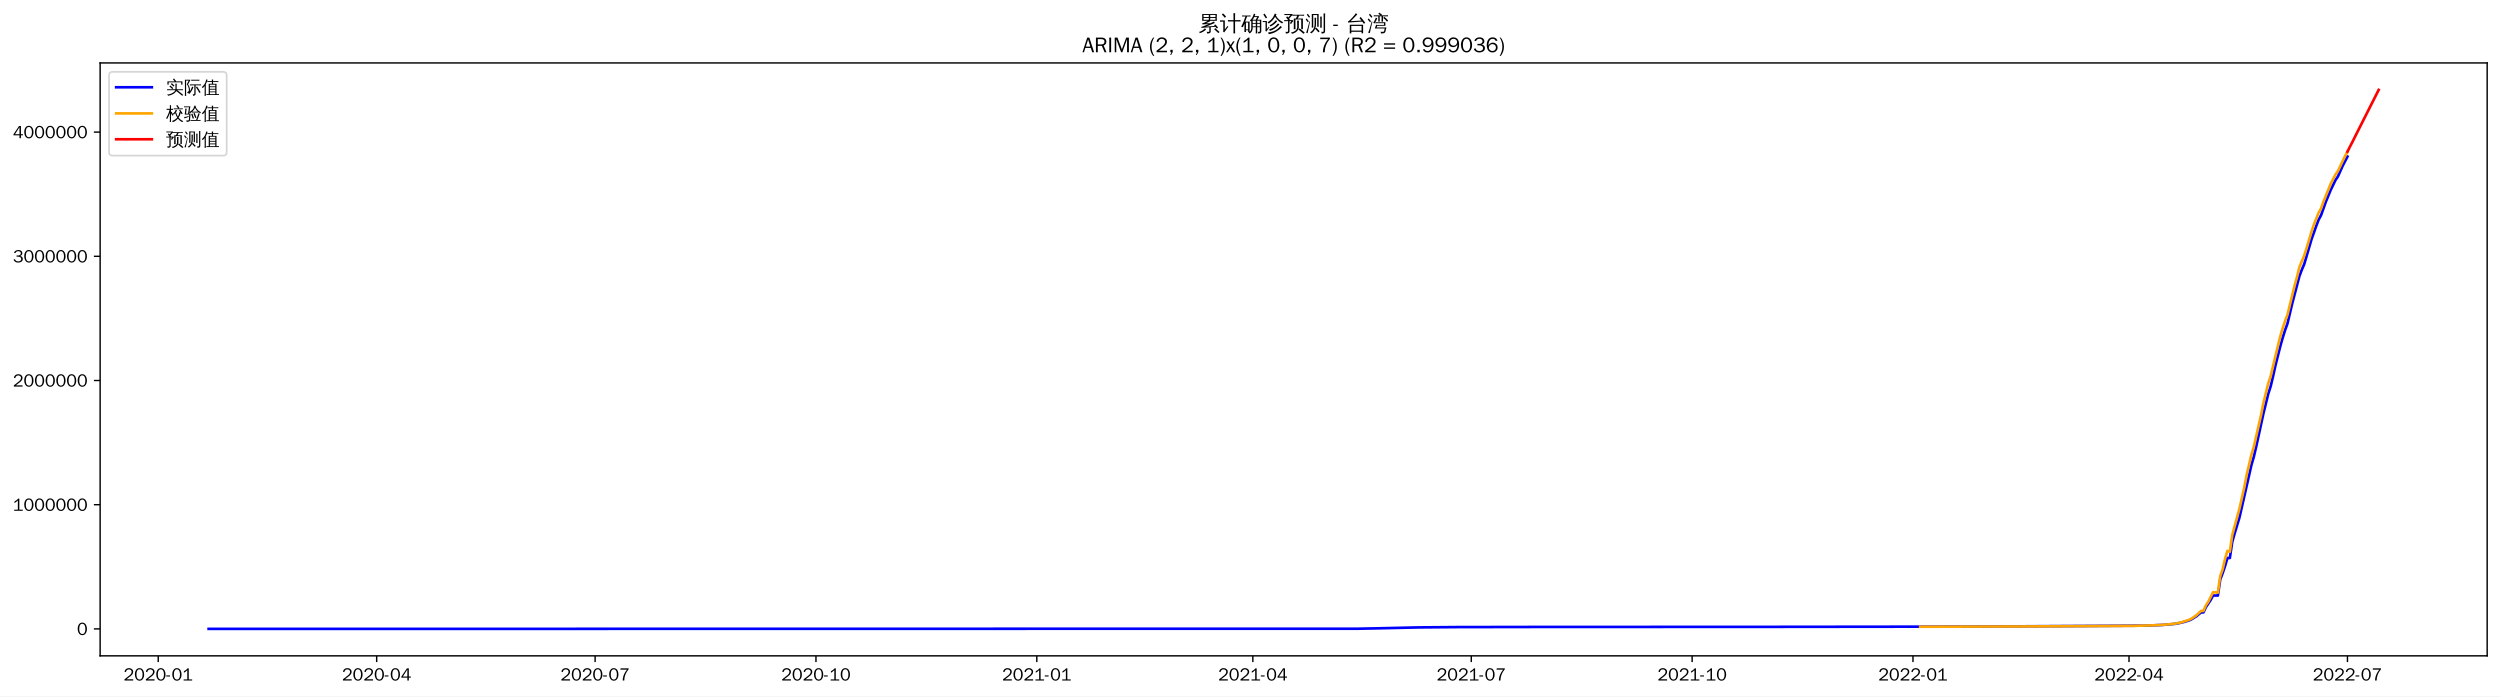
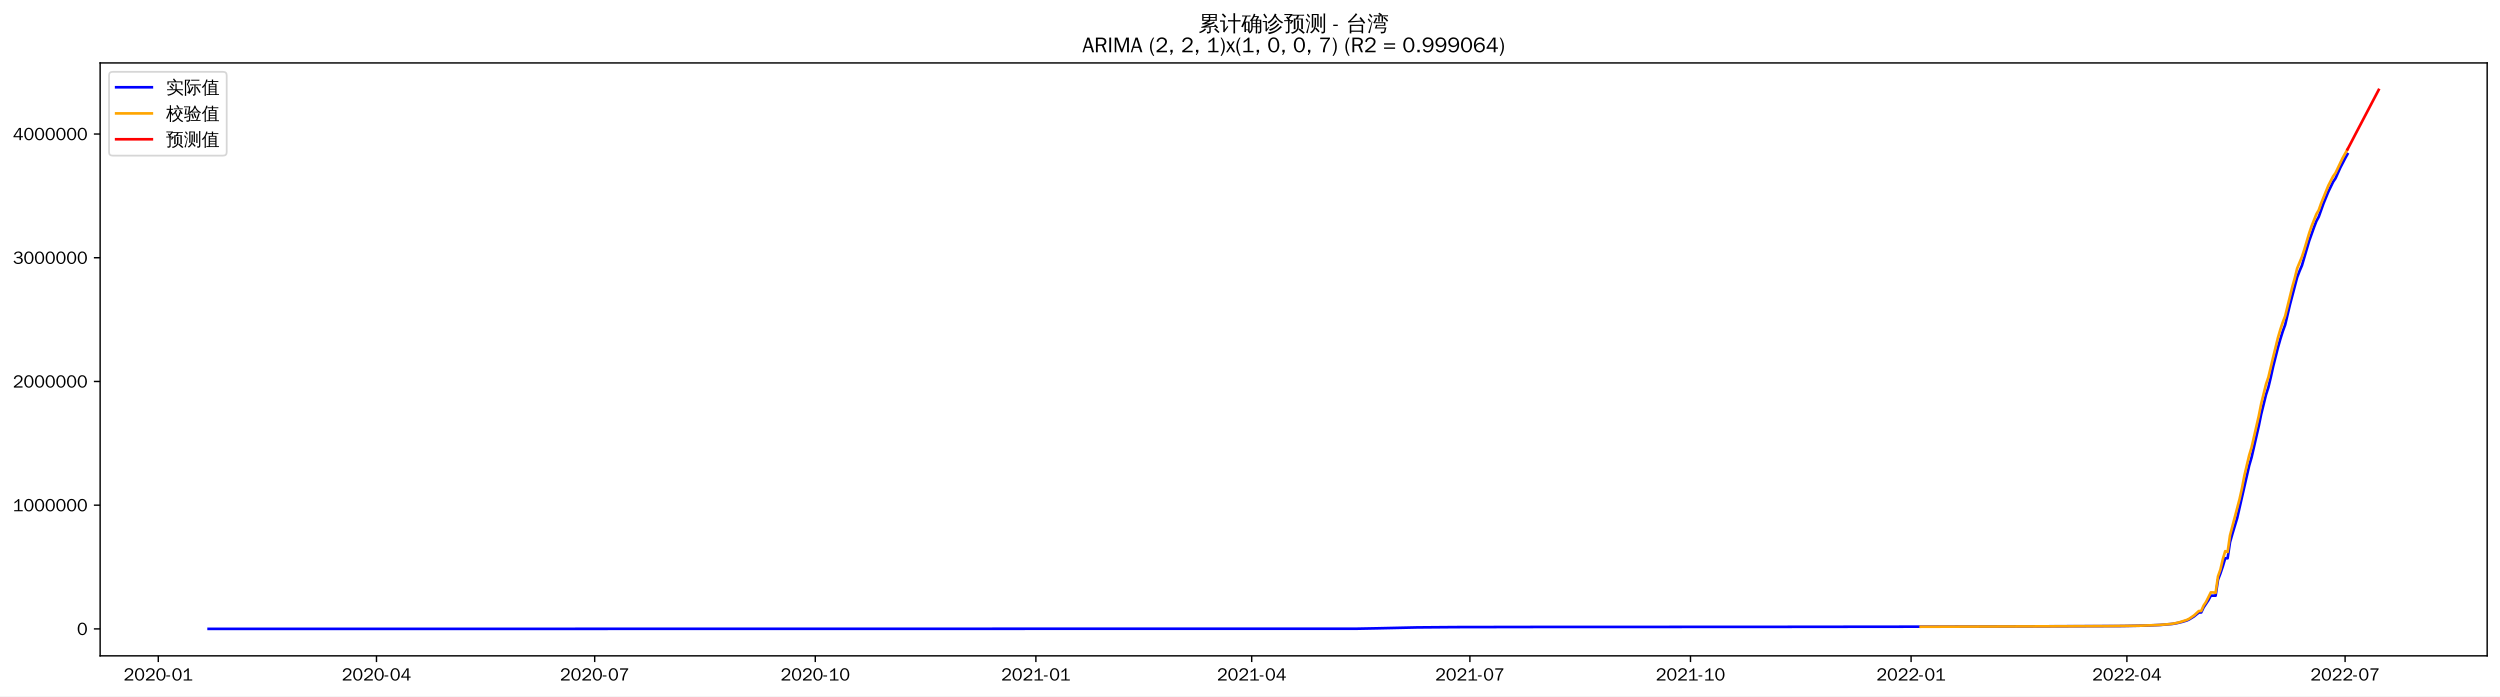
<svg xmlns="http://www.w3.org/2000/svg" xmlns:xlink="http://www.w3.org/1999/xlink" width="1402.578pt" height="390.666pt" viewBox="0 0 1402.578 390.666" version="1.1">
  <defs>
    <style type="text/css">*{stroke-linejoin: round; stroke-linecap: butt}</style>
  </defs>
  <g id="figure_1">
    <g id="patch_1">
      <path d="M 0 390.666  L 1402.578 390.666  L 1402.578 -0  L 0 -0  z " style="fill: #ffffff" />
    </g>
    <g id="axes_1">
      <g id="patch_2">
        <path d="M 56.178 367.949  L 1395.378 367.949  L 1395.378 35.309  L 56.178 35.309  z " style="fill: #ffffff" />
      </g>
      <g id="matplotlib.axis_1">
        <g id="xtick_1">
          <g id="line2d_1">
            <defs>
-               <path id="m22ed05743c" d="M 0 0  L 0 3.5  " style="stroke: #000000; stroke-width: 0.8" />
+               <path id="ma2ac012279" d="M 0 0  L 0 3.5  " style="stroke: #000000; stroke-width: 0.8" />
            </defs>
            <g>
-               <use xlink:href="#m22ed05743c" x="88.769" y="367.949" style="stroke: #000000; stroke-width: 0.8" />
+               <use xlink:href="#ma2ac012279" x="88.801" y="367.949" style="stroke: #000000; stroke-width: 0.8" />
            </g>
          </g>
          <g id="text_1">
-             <g transform="translate(69.27943 381.8048)scale(0.1 -0.1)">
+             <g transform="translate(69.31068 381.8048)scale(0.1 -0.1)">
              <defs>
                <path id="WenQuanYiZenHei-32" d="M 3488 0  L 369 0  L 369 456  L 2150 1850  Q 2931 2463 2931 3144  Q 2931 3619 2488 3863  Q 2231 4013 1931 4013  Q 1425 4013 1113 3619  Q 894 3356 881 3013  L 369 3169  Q 531 3981 1213 4300  Q 1544 4456 1950 4456  Q 2631 4456 3088 4044  L 3225 3888  L 3350 3706  Q 3481 3444 3481 3144  Q 3481 2313 2519 1569  L 1069 456  L 3488 456  L 3488 0  z " transform="scale(0.015625)" />
                <path id="WenQuanYiZenHei-30" d="M 3581 2175  Q 3581 1288 3169 638  Q 2713 -63 1938 -63  Q 1025 -63 563 831  Q 256 1425 256 2188  Q 256 3188 700 3819  Q 1138 4456 1888 4456  Q 2863 4456 3306 3500  Q 3581 2925 3581 2175  z M 3019 2100  Q 3019 3356 2500 3806  L 2350 3919  Q 2144 4031 1888 4031  Q 1100 4031 888 2956  Q 819 2625 819 2225  Q 819 1013 1338 569  Q 1588 356 1938 356  Q 2675 356 2925 1294  Q 3019 1663 3019 2100  z " transform="scale(0.015625)" />
                <path id="WenQuanYiZenHei-2d" d="M 1363 1444  L 0 1444  L 0 1844  L 1363 1844  L 1363 1444  z " transform="scale(0.015625)" />
                <path id="WenQuanYiZenHei-31" d="M 3556 0  L 488 0  L 488 406  L 1800 406  L 1800 3725  Q 1231 3125 588 2788  L 588 3338  Q 1456 3781 1931 4388  L 2331 4388  L 2331 406  L 3556 406  L 3556 0  z " transform="scale(0.015625)" />
              </defs>
              <use xlink:href="#WenQuanYiZenHei-32" />
              <use xlink:href="#WenQuanYiZenHei-30" x="59.961" />
              <use xlink:href="#WenQuanYiZenHei-32" x="119.922" />
              <use xlink:href="#WenQuanYiZenHei-30" x="179.883" />
              <use xlink:href="#WenQuanYiZenHei-2d" x="239.844" />
              <use xlink:href="#WenQuanYiZenHei-30" x="269.824" />
              <use xlink:href="#WenQuanYiZenHei-31" x="329.785" />
            </g>
          </g>
        </g>
        <g id="xtick_2">
          <g id="line2d_2">
            <g>
-               <use xlink:href="#m22ed05743c" x="211.323" y="367.949" style="stroke: #000000; stroke-width: 0.8" />
+               <use xlink:href="#ma2ac012279" x="211.219" y="367.949" style="stroke: #000000; stroke-width: 0.8" />
            </g>
          </g>
          <g id="text_2">
-             <g transform="translate(191.8329 381.8048)scale(0.1 -0.1)">
+             <g transform="translate(191.7288 381.8048)scale(0.1 -0.1)">
              <defs>
                <path id="WenQuanYiZenHei-34" d="M 3631 1025  L 2913 1025  L 2913 0  L 2381 0  L 2381 1025  L 219 1025  L 219 1388  L 2225 4388  L 2913 4388  L 2913 1444  L 3631 1444  L 3631 1025  z M 2381 1444  L 2381 3963  L 788 1444  L 2381 1444  z " transform="scale(0.015625)" />
              </defs>
              <use xlink:href="#WenQuanYiZenHei-32" />
              <use xlink:href="#WenQuanYiZenHei-30" x="59.961" />
              <use xlink:href="#WenQuanYiZenHei-32" x="119.922" />
              <use xlink:href="#WenQuanYiZenHei-30" x="179.883" />
              <use xlink:href="#WenQuanYiZenHei-2d" x="239.844" />
              <use xlink:href="#WenQuanYiZenHei-30" x="269.824" />
              <use xlink:href="#WenQuanYiZenHei-34" x="329.785" />
            </g>
          </g>
        </g>
        <g id="xtick_3">
          <g id="line2d_3">
            <g>
-               <use xlink:href="#m22ed05743c" x="333.876" y="367.949" style="stroke: #000000; stroke-width: 0.8" />
+               <use xlink:href="#ma2ac012279" x="333.637" y="367.949" style="stroke: #000000; stroke-width: 0.8" />
            </g>
          </g>
          <g id="text_3">
-             <g transform="translate(314.3864 381.8048)scale(0.1 -0.1)">
+             <g transform="translate(314.1468 381.8048)scale(0.1 -0.1)">
              <defs>
                <path id="WenQuanYiZenHei-37" d="M 3400 4056  Q 1838 2175 1838 0  L 1275 0  Q 1269 1438 2056 2825  Q 2381 3400 2825 3913  L 444 3913  L 500 4388  L 3400 4388  L 3400 4056  z " transform="scale(0.015625)" />
              </defs>
              <use xlink:href="#WenQuanYiZenHei-32" />
              <use xlink:href="#WenQuanYiZenHei-30" x="59.961" />
              <use xlink:href="#WenQuanYiZenHei-32" x="119.922" />
              <use xlink:href="#WenQuanYiZenHei-30" x="179.883" />
              <use xlink:href="#WenQuanYiZenHei-2d" x="239.844" />
              <use xlink:href="#WenQuanYiZenHei-30" x="269.824" />
              <use xlink:href="#WenQuanYiZenHei-37" x="329.785" />
            </g>
          </g>
        </g>
        <g id="xtick_4">
          <g id="line2d_4">
            <g>
-               <use xlink:href="#m22ed05743c" x="457.777" y="367.949" style="stroke: #000000; stroke-width: 0.8" />
+               <use xlink:href="#ma2ac012279" x="457.4" y="367.949" style="stroke: #000000; stroke-width: 0.8" />
            </g>
          </g>
          <g id="text_4">
-             <g transform="translate(438.2867 381.8048)scale(0.1 -0.1)">
+             <g transform="translate(437.9102 381.8048)scale(0.1 -0.1)">
              <use xlink:href="#WenQuanYiZenHei-32" />
              <use xlink:href="#WenQuanYiZenHei-30" x="59.961" />
              <use xlink:href="#WenQuanYiZenHei-32" x="119.922" />
              <use xlink:href="#WenQuanYiZenHei-30" x="179.883" />
              <use xlink:href="#WenQuanYiZenHei-2d" x="239.844" />
              <use xlink:href="#WenQuanYiZenHei-31" x="269.824" />
              <use xlink:href="#WenQuanYiZenHei-30" x="329.785" />
            </g>
          </g>
        </g>
        <g id="xtick_5">
          <g id="line2d_5">
            <g>
-               <use xlink:href="#m22ed05743c" x="581.677" y="367.949" style="stroke: #000000; stroke-width: 0.8" />
+               <use xlink:href="#ma2ac012279" x="581.163" y="367.949" style="stroke: #000000; stroke-width: 0.8" />
            </g>
          </g>
          <g id="text_5">
-             <g transform="translate(562.1869 381.8048)scale(0.1 -0.1)">
+             <g transform="translate(561.6735 381.8048)scale(0.1 -0.1)">
              <use xlink:href="#WenQuanYiZenHei-32" />
              <use xlink:href="#WenQuanYiZenHei-30" x="59.961" />
              <use xlink:href="#WenQuanYiZenHei-32" x="119.922" />
              <use xlink:href="#WenQuanYiZenHei-31" x="179.883" />
              <use xlink:href="#WenQuanYiZenHei-2d" x="239.844" />
              <use xlink:href="#WenQuanYiZenHei-30" x="269.824" />
              <use xlink:href="#WenQuanYiZenHei-31" x="329.785" />
            </g>
          </g>
        </g>
        <g id="xtick_6">
          <g id="line2d_6">
            <g>
-               <use xlink:href="#m22ed05743c" x="702.884" y="367.949" style="stroke: #000000; stroke-width: 0.8" />
+               <use xlink:href="#ma2ac012279" x="702.236" y="367.949" style="stroke: #000000; stroke-width: 0.8" />
            </g>
          </g>
          <g id="text_6">
-             <g transform="translate(683.3937 381.8048)scale(0.1 -0.1)">
+             <g transform="translate(682.7463 381.8048)scale(0.1 -0.1)">
              <use xlink:href="#WenQuanYiZenHei-32" />
              <use xlink:href="#WenQuanYiZenHei-30" x="59.961" />
              <use xlink:href="#WenQuanYiZenHei-32" x="119.922" />
              <use xlink:href="#WenQuanYiZenHei-31" x="179.883" />
              <use xlink:href="#WenQuanYiZenHei-2d" x="239.844" />
              <use xlink:href="#WenQuanYiZenHei-30" x="269.824" />
              <use xlink:href="#WenQuanYiZenHei-34" x="329.785" />
            </g>
          </g>
        </g>
        <g id="xtick_7">
          <g id="line2d_7">
            <g>
-               <use xlink:href="#m22ed05743c" x="825.437" y="367.949" style="stroke: #000000; stroke-width: 0.8" />
+               <use xlink:href="#ma2ac012279" x="824.654" y="367.949" style="stroke: #000000; stroke-width: 0.8" />
            </g>
          </g>
          <g id="text_7">
-             <g transform="translate(805.9472 381.8048)scale(0.1 -0.1)">
+             <g transform="translate(805.1644 381.8048)scale(0.1 -0.1)">
              <use xlink:href="#WenQuanYiZenHei-32" />
              <use xlink:href="#WenQuanYiZenHei-30" x="59.961" />
              <use xlink:href="#WenQuanYiZenHei-32" x="119.922" />
              <use xlink:href="#WenQuanYiZenHei-31" x="179.883" />
              <use xlink:href="#WenQuanYiZenHei-2d" x="239.844" />
              <use xlink:href="#WenQuanYiZenHei-30" x="269.824" />
              <use xlink:href="#WenQuanYiZenHei-37" x="329.785" />
            </g>
          </g>
        </g>
        <g id="xtick_8">
          <g id="line2d_8">
            <g>
-               <use xlink:href="#m22ed05743c" x="949.337" y="367.949" style="stroke: #000000; stroke-width: 0.8" />
+               <use xlink:href="#ma2ac012279" x="948.418" y="367.949" style="stroke: #000000; stroke-width: 0.8" />
            </g>
          </g>
          <g id="text_8">
-             <g transform="translate(929.8474 381.8048)scale(0.1 -0.1)">
+             <g transform="translate(928.9278 381.8048)scale(0.1 -0.1)">
              <use xlink:href="#WenQuanYiZenHei-32" />
              <use xlink:href="#WenQuanYiZenHei-30" x="59.961" />
              <use xlink:href="#WenQuanYiZenHei-32" x="119.922" />
              <use xlink:href="#WenQuanYiZenHei-31" x="179.883" />
              <use xlink:href="#WenQuanYiZenHei-2d" x="239.844" />
              <use xlink:href="#WenQuanYiZenHei-31" x="269.824" />
              <use xlink:href="#WenQuanYiZenHei-30" x="329.785" />
            </g>
          </g>
        </g>
        <g id="xtick_9">
          <g id="line2d_9">
            <g>
-               <use xlink:href="#m22ed05743c" x="1073.237" y="367.949" style="stroke: #000000; stroke-width: 0.8" />
+               <use xlink:href="#ma2ac012279" x="1072.181" y="367.949" style="stroke: #000000; stroke-width: 0.8" />
            </g>
          </g>
          <g id="text_9">
-             <g transform="translate(1053.748 381.8048)scale(0.1 -0.1)">
+             <g transform="translate(1052.691 381.8048)scale(0.1 -0.1)">
              <use xlink:href="#WenQuanYiZenHei-32" />
              <use xlink:href="#WenQuanYiZenHei-30" x="59.961" />
              <use xlink:href="#WenQuanYiZenHei-32" x="119.922" />
              <use xlink:href="#WenQuanYiZenHei-32" x="179.883" />
              <use xlink:href="#WenQuanYiZenHei-2d" x="239.844" />
              <use xlink:href="#WenQuanYiZenHei-30" x="269.824" />
              <use xlink:href="#WenQuanYiZenHei-31" x="329.785" />
            </g>
          </g>
        </g>
        <g id="xtick_10">
          <g id="line2d_10">
            <g>
-               <use xlink:href="#m22ed05743c" x="1194.444" y="367.949" style="stroke: #000000; stroke-width: 0.8" />
+               <use xlink:href="#ma2ac012279" x="1193.254" y="367.949" style="stroke: #000000; stroke-width: 0.8" />
            </g>
          </g>
          <g id="text_10">
-             <g transform="translate(1174.954 381.8048)scale(0.1 -0.1)">
+             <g transform="translate(1173.764 381.8048)scale(0.1 -0.1)">
              <use xlink:href="#WenQuanYiZenHei-32" />
              <use xlink:href="#WenQuanYiZenHei-30" x="59.961" />
              <use xlink:href="#WenQuanYiZenHei-32" x="119.922" />
              <use xlink:href="#WenQuanYiZenHei-32" x="179.883" />
              <use xlink:href="#WenQuanYiZenHei-2d" x="239.844" />
              <use xlink:href="#WenQuanYiZenHei-30" x="269.824" />
              <use xlink:href="#WenQuanYiZenHei-34" x="329.785" />
            </g>
          </g>
        </g>
        <g id="xtick_11">
          <g id="line2d_11">
            <g>
-               <use xlink:href="#m22ed05743c" x="1316.998" y="367.949" style="stroke: #000000; stroke-width: 0.8" />
+               <use xlink:href="#ma2ac012279" x="1315.672" y="367.949" style="stroke: #000000; stroke-width: 0.8" />
            </g>
          </g>
          <g id="text_11">
-             <g transform="translate(1297.508 381.8048)scale(0.1 -0.1)">
+             <g transform="translate(1296.182 381.8048)scale(0.1 -0.1)">
              <use xlink:href="#WenQuanYiZenHei-32" />
              <use xlink:href="#WenQuanYiZenHei-30" x="59.961" />
              <use xlink:href="#WenQuanYiZenHei-32" x="119.922" />
              <use xlink:href="#WenQuanYiZenHei-32" x="179.883" />
              <use xlink:href="#WenQuanYiZenHei-2d" x="239.844" />
              <use xlink:href="#WenQuanYiZenHei-30" x="269.824" />
              <use xlink:href="#WenQuanYiZenHei-37" x="329.785" />
            </g>
          </g>
        </g>
      </g>
      <g id="matplotlib.axis_2">
        <g id="ytick_1">
          <g id="line2d_12">
            <defs>
-               <path id="m53e6a512cc" d="M 0 0  L -3.5 0  " style="stroke: #000000; stroke-width: 0.8" />
+               <path id="m2e32baafa4" d="M 0 0  L -3.5 0  " style="stroke: #000000; stroke-width: 0.8" />
            </defs>
            <g>
-               <use xlink:href="#m53e6a512cc" x="56.178" y="352.829" style="stroke: #000000; stroke-width: 0.8" />
+               <use xlink:href="#m2e32baafa4" x="56.178" y="352.829" style="stroke: #000000; stroke-width: 0.8" />
            </g>
          </g>
          <g id="text_12">
            <g transform="translate(43.18125 356.2567)scale(0.1 -0.1)">
              <use xlink:href="#WenQuanYiZenHei-30" />
            </g>
          </g>
        </g>
        <g id="ytick_2">
          <g id="line2d_13">
            <g>
-               <use xlink:href="#m53e6a512cc" x="56.178" y="283.151" style="stroke: #000000; stroke-width: 0.8" />
+               <use xlink:href="#m2e32baafa4" x="56.178" y="283.421" style="stroke: #000000; stroke-width: 0.8" />
            </g>
          </g>
          <g id="text_13">
-             <g transform="translate(7.2 286.5786)scale(0.1 -0.1)">
+             <g transform="translate(7.2 286.8486)scale(0.1 -0.1)">
              <use xlink:href="#WenQuanYiZenHei-31" />
              <use xlink:href="#WenQuanYiZenHei-30" x="59.961" />
              <use xlink:href="#WenQuanYiZenHei-30" x="119.922" />
              <use xlink:href="#WenQuanYiZenHei-30" x="179.883" />
              <use xlink:href="#WenQuanYiZenHei-30" x="239.844" />
              <use xlink:href="#WenQuanYiZenHei-30" x="299.805" />
              <use xlink:href="#WenQuanYiZenHei-30" x="359.766" />
            </g>
          </g>
        </g>
        <g id="ytick_3">
          <g id="line2d_14">
            <g>
-               <use xlink:href="#m53e6a512cc" x="56.178" y="213.472" style="stroke: #000000; stroke-width: 0.8" />
+               <use xlink:href="#m2e32baafa4" x="56.178" y="214.012" style="stroke: #000000; stroke-width: 0.8" />
            </g>
          </g>
          <g id="text_14">
-             <g transform="translate(7.2 216.9006)scale(0.1 -0.1)">
+             <g transform="translate(7.2 217.4406)scale(0.1 -0.1)">
              <use xlink:href="#WenQuanYiZenHei-32" />
              <use xlink:href="#WenQuanYiZenHei-30" x="59.961" />
              <use xlink:href="#WenQuanYiZenHei-30" x="119.922" />
              <use xlink:href="#WenQuanYiZenHei-30" x="179.883" />
              <use xlink:href="#WenQuanYiZenHei-30" x="239.844" />
              <use xlink:href="#WenQuanYiZenHei-30" x="299.805" />
              <use xlink:href="#WenQuanYiZenHei-30" x="359.766" />
            </g>
          </g>
        </g>
        <g id="ytick_4">
          <g id="line2d_15">
            <g>
-               <use xlink:href="#m53e6a512cc" x="56.178" y="143.794" style="stroke: #000000; stroke-width: 0.8" />
+               <use xlink:href="#m2e32baafa4" x="56.178" y="144.604" style="stroke: #000000; stroke-width: 0.8" />
            </g>
          </g>
          <g id="text_15">
-             <g transform="translate(7.2 147.2225)scale(0.1 -0.1)">
+             <g transform="translate(7.2 148.0325)scale(0.1 -0.1)">
              <defs>
                <path id="WenQuanYiZenHei-33" d="M 3588 1231  Q 3588 494 2875 144  Q 2450 -63 1925 -63  Q 1044 -63 556 488  Q 356 706 256 1000  L 769 1169  Q 994 375 1913 375  Q 2631 375 2900 788  Q 3019 975 3019 1231  Q 3019 1638 2638 1881  Q 2325 2081 1613 2069  L 1338 2069  L 1338 2494  Q 1969 2494 2094 2506  Q 2325 2544 2463 2613  Q 2763 2756 2844 3100  Q 2863 3169 2863 3244  Q 2863 3744 2381 3944  L 2163 4006  Q 2056 4025 1931 4025  Q 1388 4025 1075 3631  Q 969 3488 906 3313  L 419 3456  Q 675 4150 1400 4369  Q 1669 4456 1975 4456  Q 2694 4456 3106 4050  Q 3419 3744 3419 3275  Q 3419 2813 3025 2513  Q 2825 2356 2575 2319  L 2575 2306  Q 3181 2213 3450 1769  Q 3588 1525 3588 1231  z " transform="scale(0.015625)" />
              </defs>
              <use xlink:href="#WenQuanYiZenHei-33" />
              <use xlink:href="#WenQuanYiZenHei-30" x="59.961" />
              <use xlink:href="#WenQuanYiZenHei-30" x="119.922" />
              <use xlink:href="#WenQuanYiZenHei-30" x="179.883" />
              <use xlink:href="#WenQuanYiZenHei-30" x="239.844" />
              <use xlink:href="#WenQuanYiZenHei-30" x="299.805" />
              <use xlink:href="#WenQuanYiZenHei-30" x="359.766" />
            </g>
          </g>
        </g>
        <g id="ytick_5">
          <g id="line2d_16">
            <g>
-               <use xlink:href="#m53e6a512cc" x="56.178" y="74.116" style="stroke: #000000; stroke-width: 0.8" />
+               <use xlink:href="#m2e32baafa4" x="56.178" y="75.196" style="stroke: #000000; stroke-width: 0.8" />
            </g>
          </g>
          <g id="text_16">
-             <g transform="translate(7.2 77.5445)scale(0.1 -0.1)">
+             <g transform="translate(7.2 78.62445)scale(0.1 -0.1)">
              <use xlink:href="#WenQuanYiZenHei-34" />
              <use xlink:href="#WenQuanYiZenHei-30" x="59.961" />
              <use xlink:href="#WenQuanYiZenHei-30" x="119.922" />
              <use xlink:href="#WenQuanYiZenHei-30" x="179.883" />
              <use xlink:href="#WenQuanYiZenHei-30" x="239.844" />
              <use xlink:href="#WenQuanYiZenHei-30" x="299.805" />
              <use xlink:href="#WenQuanYiZenHei-30" x="359.766" />
            </g>
          </g>
        </g>
      </g>
      <g id="line2d_17">
-         <path d="M 117.051 352.829  L 762.14 352.726  L 774.261 352.486  L 795.809 351.995  L 817.357 351.821  L 863.146 351.739  L 989.74 351.685  L 1105.559 351.546  L 1203.871 350.999  L 1213.299 350.609  L 1220.032 350.028  L 1222.726 349.547  L 1225.419 348.894  L 1228.113 348.089  L 1229.46 347.468  L 1232.153 345.808  L 1234.847 343.565  L 1236.193 343.565  L 1237.54 340.709  L 1240.233 336.635  L 1241.58 334.115  L 1244.274 334.115  L 1245.62 325.131  L 1246.967 321.59  L 1248.314 317.609  L 1249.661 313.051  L 1251.007 313.051  L 1252.354 304.066  L 1253.701 299.278  L 1256.394 290.393  L 1263.128 260.828  L 1264.475 256.21  L 1265.822 250.47  L 1269.862 231.932  L 1272.555 220.979  L 1273.902 216.792  L 1275.249 211.174  L 1276.596 205.025  L 1279.289 194.334  L 1280.636 189.587  L 1281.982 185.262  L 1283.329 181.568  L 1286.023 170.207  L 1290.063 154.825  L 1291.41 151.301  L 1292.756 148.159  L 1296.797 134.349  L 1299.49 126.761  L 1300.837 123.234  L 1302.184 120.752  L 1304.877 113.186  L 1307.571 106.633  L 1310.264 101.058  L 1311.611 99.067  L 1314.304 93.044  L 1316.998 87.84  L 1316.998 87.84  " clip-path="url(#p7f09907823)" style="fill: none; stroke: #0000ff; stroke-width: 1.5; stroke-linecap: square" />
+         <path d="M 117.051 352.829  L 761.427 352.726  L 773.535 352.487  L 795.059 351.998  L 816.583 351.825  L 862.321 351.743  L 990.12 351.689  L 1101.777 351.557  L 1190.563 351.221  L 1204.016 350.966  L 1212.087 350.617  L 1218.814 350.039  L 1221.504 349.559  L 1224.195 348.909  L 1226.885 348.107  L 1228.23 347.488  L 1230.921 345.835  L 1233.611 343.6  L 1234.957 343.6  L 1236.302 340.756  L 1238.992 336.698  L 1240.338 334.188  L 1243.028 334.188  L 1244.373 325.239  L 1245.719 321.711  L 1247.064 317.746  L 1248.409 313.206  L 1249.754 313.206  L 1251.1 304.255  L 1252.445 299.485  L 1255.135 290.635  L 1261.862 261.184  L 1263.207 256.585  L 1267.243 238.981  L 1268.588 232.401  L 1271.278 221.49  L 1272.624 217.319  L 1273.969 211.723  L 1275.314 205.598  L 1278.005 194.948  L 1279.35 190.22  L 1280.695 185.911  L 1282.041 182.232  L 1284.731 170.914  L 1288.767 155.592  L 1290.112 152.082  L 1291.457 148.952  L 1295.493 135.195  L 1298.184 127.637  L 1299.529 124.124  L 1300.874 121.651  L 1303.565 114.115  L 1306.255 107.587  L 1308.946 102.033  L 1310.291 100.05  L 1312.981 94.05  L 1315.672 88.866  L 1317.017 86.45  L 1317.017 86.45  " clip-path="url(#pb55abdb260)" style="fill: none; stroke: #0000ff; stroke-width: 1.5; stroke-linecap: square" />
      </g>
      <g id="line2d_18">
-         <path d="M 1077.278 351.633  L 1139.228 351.435  L 1197.138 351.118  L 1207.912 350.839  L 1213.299 350.551  L 1218.686 350.109  L 1221.379 349.69  L 1224.073 349.063  L 1228.113 347.771  L 1229.46 347.098  L 1232.153 345.251  L 1234.847 342.761  L 1236.193 342.731  L 1237.54 339.676  L 1238.887 337.679  L 1241.58 332.26  L 1242.927 332.291  L 1244.274 332.52  L 1245.62 323.227  L 1246.967 319.414  L 1248.314 313.544  L 1249.661 309.054  L 1251.007 309.527  L 1252.354 300.188  L 1256.394 285.4  L 1259.088 273.57  L 1260.435 266.48  L 1263.128 255.023  L 1264.475 250.571  L 1268.515 232.881  L 1269.862 226.065  L 1272.555 215.103  L 1273.902 211.108  L 1276.596 199.763  L 1279.289 188.776  L 1280.636 184.192  L 1281.982 180.138  L 1283.329 176.644  L 1287.369 160.1  L 1288.716 155.292  L 1290.063 149.779  L 1292.756 143.283  L 1294.103 139.134  L 1296.797 130.048  L 1298.143 126.07  L 1300.837 119.289  L 1302.184 116.948  L 1303.53 113.143  L 1307.571 103.164  L 1310.264 97.934  L 1311.611 96.061  L 1314.304 90.359  L 1315.651 87.554  L 1316.998 85.094  L 1316.998 85.094  " clip-path="url(#p7f09907823)" style="fill: none; stroke: #ffa500; stroke-width: 1.5; stroke-linecap: square" />
+         <path d="M 1077.562 351.636  L 1182.492 351.272  L 1199.98 351.057  L 1210.742 350.659  L 1217.468 350.12  L 1220.159 349.703  L 1222.849 349.078  L 1226.885 347.79  L 1228.23 347.121  L 1230.921 345.28  L 1233.611 342.8  L 1234.957 342.77  L 1236.302 339.726  L 1237.647 337.738  L 1240.338 332.339  L 1241.683 332.37  L 1243.028 332.599  L 1244.373 323.337  L 1245.719 319.545  L 1247.064 313.694  L 1248.409 309.222  L 1249.754 309.699  L 1251.1 300.393  L 1256.481 279.912  L 1257.826 273.884  L 1259.171 266.806  L 1261.862 255.401  L 1263.207 250.968  L 1267.243 233.344  L 1268.588 226.556  L 1271.278 215.639  L 1272.624 211.657  L 1275.314 200.356  L 1278.005 189.412  L 1279.35 184.846  L 1280.695 180.809  L 1282.041 177.327  L 1286.076 160.848  L 1287.422 156.059  L 1288.767 150.568  L 1291.457 144.093  L 1292.803 139.96  L 1295.493 130.912  L 1296.838 126.948  L 1299.529 120.197  L 1300.874 117.862  L 1302.219 114.07  L 1306.255 104.133  L 1308.946 98.924  L 1310.291 97.056  L 1312.981 91.376  L 1314.327 88.582  L 1317.017 83.788  L 1317.017 83.788  " clip-path="url(#pb55abdb260)" style="fill: none; stroke: #ffa500; stroke-width: 1.5; stroke-linecap: square" />
      </g>
      <g id="line2d_19">
-         <path d="M 1316.998 85.094  L 1318.344 82.393  L 1319.691 79.804  L 1321.038 77.104  L 1322.385 74.413  L 1323.731 71.746  L 1325.078 69.094  L 1326.425 66.422  L 1327.772 63.754  L 1329.118 61.094  L 1330.465 58.426  L 1331.812 55.759  L 1333.159 53.093  L 1334.505 50.428  " clip-path="url(#p7f09907823)" style="fill: none; stroke: #ff0000; stroke-width: 1.5; stroke-linecap: square" />
+         <path d="M 1317.017 83.788  L 1318.362 81.256  L 1319.708 78.675  L 1321.053 76.078  L 1322.398 73.499  L 1323.743 70.943  L 1325.089 68.39  L 1326.434 65.817  L 1327.779 63.255  L 1329.124 60.689  L 1330.47 58.122  L 1331.815 55.556  L 1333.16 52.992  L 1334.505 50.428  " clip-path="url(#pb55abdb260)" style="fill: none; stroke: #ff0000; stroke-width: 1.5; stroke-linecap: square" />
      </g>
      <g id="patch_3">
        <path d="M 56.178 367.949  L 56.178 35.309  " style="fill: none; stroke: #000000; stroke-width: 0.8; stroke-linejoin: miter; stroke-linecap: square" />
      </g>
      <g id="patch_4">
        <path d="M 1395.378 367.949  L 1395.378 35.309  " style="fill: none; stroke: #000000; stroke-width: 0.8; stroke-linejoin: miter; stroke-linecap: square" />
      </g>
      <g id="patch_5">
        <path d="M 56.178 367.949  L 1395.378 367.949  " style="fill: none; stroke: #000000; stroke-width: 0.8; stroke-linejoin: miter; stroke-linecap: square" />
      </g>
      <g id="patch_6">
        <path d="M 56.178 35.309  L 1395.378 35.309  " style="fill: none; stroke: #000000; stroke-width: 0.8; stroke-linejoin: miter; stroke-linecap: square" />
      </g>
      <g id="text_17">
        <g transform="translate(672.3809 17.28937)scale(0.12 -0.12)">
          <defs>
            <path id="WenQuanYiZenHei-7d2f" d="M 5963 -681  Q 5363 -81 4706 456  L 5000 819  Q 5675 269 6294 -350  L 5963 -681  z M 1944 738  Q 2094 556 2281 413  Q 1575 -356 375 -706  Q 350 -481 200 -319  Q 725 -181 1122 69  Q 1519 319 1944 738  z M 3244 -169  L 3244 1063  L 869 881  L 850 1181  Q 1431 1325 2969 1988  L 1119 1931  L 1113 2231  Q 1350 2263 1862 2497  Q 2375 2731 2800 2988  L 1094 2988  Q 1169 4006 1094 5019  L 5506 5019  Q 5425 4006 5500 2988  L 3431 2988  Q 3475 2931 3525 2875  Q 2856 2494 2281 2256  L 3388 2269  L 3650 2288  Q 4338 2606 4650 2800  Q 4744 2563 4881 2344  Q 4644 2225 3975 1956  L 2269 1281  L 4444 1425  L 4813 1469  L 4681 1588  L 4988 1938  Q 5481 1500 5863 963  L 5481 694  Q 5300 950 5081 1188  L 4463 1163  L 3669 1100  L 3669 -250  Q 3669 -444 3488 -594  Q 3225 -819 2569 -813  Q 2638 -513 2431 -294  Q 2619 -319 2900 -322  Q 3181 -325 3212 -294  Q 3244 -263 3244 -169  z M 3513 4131  L 5081 4131  L 5081 4725  L 3513 4725  L 3513 4131  z M 3088 4131  L 3088 4725  L 1519 4725  L 1519 4131  L 3088 4131  z M 3513 3856  L 3513 3288  L 5081 3288  L 5081 3856  L 3513 3856  z M 3088 3856  L 1519 3856  L 1519 3288  L 3088 3288  L 3088 3856  z " transform="scale(0.015625)" />
            <path id="WenQuanYiZenHei-8ba1" d="M 4569 -769  Q 4313 -738 4056 -769  Q 4081 -294 4081 175  L 4081 2806  L 3213 2806  Q 2813 2806 2413 2788  Q 2438 3000 2413 3219  Q 2813 3200 3213 3200  L 4081 3200  L 4081 4313  Q 4081 4788 4056 5263  Q 4313 5231 4569 5263  Q 4550 4788 4550 4313  L 4550 3200  L 5381 3200  Q 5781 3200 6181 3219  Q 6163 3000 6181 2788  Q 5781 2806 5381 2806  L 4550 2806  L 4550 175  Q 4550 -294 4569 -769  z M 38 2725  Q 63 2931 38 3138  Q 419 3119 800 3119  L 1481 3119  L 1481 425  L 2044 1150  L 2250 1488  L 2525 1188  L 2313 950  L 1294 -488  L 963 -231  Q 1025 -94 1025 63  L 1025 2744  L 800 2744  Q 419 2744 38 2725  z M 1450 3913  Q 1094 4438 600 4831  L 913 5225  Q 1488 4769 1869 4194  L 1450 3913  z " transform="scale(0.015625)" />
            <path id="WenQuanYiZenHei-786e" d="M 4794 -769  Q 4563 -744 4331 -769  Q 4350 -344 4350 81  L 4350 1081  L 3419 1081  L 3419 788  Q 3419 225 3150 -194  Q 2881 -613 2456 -806  Q 2375 -569 2150 -444  Q 2531 -344 2765 -15  Q 3000 313 3000 788  L 2994 2919  L 2888 2813  Q 2769 3000 2563 3081  Q 3044 3494 3309 3969  Q 3575 4444 3763 5119  Q 3981 5044 4213 5013  Q 4144 4700 4025 4400  L 5238 4400  L 5306 4050  Q 5213 4031 5163 3947  Q 5113 3863 4813 3325  L 5994 3325  L 5994 -150  Q 5981 -519 5738 -656  Q 5469 -806 5069 -806  Q 5125 -525 4956 -294  Q 5100 -313 5290 -316  Q 5481 -319 5525 -278  Q 5569 -238 5569 25  L 5569 1081  L 4769 1081  L 4769 81  Q 4769 -344 4794 -769  z M 4769 1344  L 5569 1344  L 5569 2100  L 4769 2100  L 4769 1344  z M 4350 1344  L 4350 2100  L 3413 2100  L 3419 1344  L 4350 1344  z M 4769 2363  L 5569 2363  L 5569 3038  L 4769 3038  L 4769 2363  z M 4350 2363  L 4350 3038  L 3413 3038  L 3413 2363  L 4350 2363  z M 3375 3325  L 4350 3325  L 4344 3331  L 4775 4113  L 3894 4113  Q 3688 3700 3375 3325  z M 481 1069  Q 281 1194 -25 1188  Q 775 2750 1244 4294  L 869 4294  Q 563 4294 250 4275  Q 269 4438 250 4594  Q 563 4581 869 4581  L 2156 4581  Q 2463 4581 2775 4594  Q 2756 4438 2775 4275  Q 2463 4294 2156 4294  L 1744 4294  L 1181 2763  L 2494 2763  L 2494 -338  L 2050 -338  L 2050 156  L 1406 156  Q 1406 -94 1419 -350  Q 1181 -325 938 -350  Q 956 75 956 500  L 956 2181  L 769 1713  Q 631 1388 481 1069  z M 2050 2475  L 1400 2475  L 1400 425  L 2050 425  L 2050 2475  z " transform="scale(0.015625)" />
            <path id="WenQuanYiZenHei-8bca" d="M 5369 1456  Q 5556 1256 5775 1100  Q 5038 344 4081 -225  Q 3106 -819 1788 -1006  Q 1788 -725 1631 -500  Q 3363 -306 4406 519  Q 4919 956 5369 1456  z M 4594 2219  Q 4781 2031 5013 1881  Q 3625 394 2150 -25  Q 2113 250 1913 444  Q 2475 594 3015 850  Q 3556 1106 3919 1463  Q 4275 1819 4594 2219  z M 3969 3188  Q 4150 3013 4356 2881  Q 3625 1913 2306 1275  Q 2244 1500 2056 1644  Q 2619 1900 3053 2256  Q 3488 2613 3969 3188  z M 5813 2194  Q 4525 2913 3731 4188  Q 2919 2844 1813 2163  Q 1700 2413 1456 2550  Q 1950 2844 2400 3231  Q 2850 3619 3113 4063  Q 3413 4581 3644 5163  Q 3881 5038 4144 4963  Q 4056 4775 3963 4594  Q 4325 3919 4844 3441  Q 5363 2963 6175 2538  Q 5931 2431 5813 2194  z M 31 2613  Q 50 2775 31 2938  Q 325 2925 619 2925  L 1275 2925  L 1275 506  L 1675 1006  L 1831 1250  L 2038 1013  L 1881 838  L 1100 -256  L 825 -25  Q 869 81 869 200  L 869 2625  L 31 2613  z M 950 3713  Q 606 4325 200 4881  L 556 5163  Q 981 4588 1338 3944  L 950 3713  z " transform="scale(0.015625)" />
            <path id="WenQuanYiZenHei-9884" d="M 1206 19  L 1206 2888  L 669 2888  Q 356 2888 50 2869  Q 63 3044 50 3213  Q 363 3194 669 3194  L 1250 3194  Q 950 3631 606 4031  L 963 4338  L 1263 3975  L 1913 4719  L 731 4719  Q 419 4719 106 4706  Q 125 4875 106 5044  Q 419 5031 731 5031  L 2481 5031  L 2544 4663  Q 2394 4613 2256 4466  Q 2119 4319 1525 3631  Q 1656 3444 1788 3250  L 1700 3194  L 2700 3194  L 2763 2825  Q 2656 2819 2613 2763  L 2100 2038  L 1750 2288  L 2175 2888  L 1638 2888  L 1638 -150  Q 1638 -525 1363 -669  Q 1075 -819 525 -813  Q 594 -513 388 -294  Q 575 -313 837 -316  Q 1100 -319 1153 -272  Q 1206 -225 1206 19  z M 5813 -888  Q 5100 -225 4306 375  L 4669 719  Q 5481 106 6219 -575  L 5813 -888  z M 2375 -906  Q 2294 -631 2025 -506  Q 2769 -431 3353 19  Q 3938 469 3938 1069  L 3938 2200  Q 3938 2625 3913 3050  Q 4188 3025 4456 3050  Q 4431 2625 4431 2200  L 4431 1069  Q 4431 681 4225 319  Q 3644 -606 2375 -906  z M 3444 488  Q 3169 513 2894 488  Q 2919 913 2919 1338  L 2919 3675  Q 3219 3675 3525 3675  Q 3750 4013 3931 4525  L 3238 4525  Q 2888 4525 2538 4513  Q 2556 4669 2538 4831  Q 2888 4813 3238 4813  L 5313 4813  Q 5663 4813 6006 4831  Q 5988 4669 6006 4513  Q 5663 4525 5313 4525  L 4481 4525  Q 4388 4088 4088 3675  L 5644 3675  L 5644 513  L 5144 513  L 5144 3388  L 3894 3388  L 3875 3363  Q 3863 3375 3844 3388  Q 3631 3388 3413 3388  L 3419 1338  Q 3419 913 3444 488  z " transform="scale(0.015625)" />
            <path id="WenQuanYiZenHei-6d4b" d="M 5450 138  L 5450 4306  Q 5450 4750 5425 5188  Q 5663 5163 5906 5188  Q 5881 4750 5881 4306  L 5881 -38  Q 5888 -569 5519 -719  Q 5194 -831 4825 -813  Q 4894 -519 4694 -281  Q 4869 -306 5094 -309  Q 5319 -313 5384 -256  Q 5450 -200 5450 138  z M 4900 938  Q 4663 963 4419 938  Q 4444 1375 4444 1819  L 4444 3381  Q 4444 3819 4419 4263  Q 4663 4238 4900 4263  Q 4875 3819 4875 3381  L 4875 1819  Q 4875 1375 4900 938  z M 2750 2025  L 2750 3038  Q 2750 3481 2725 3919  Q 2963 3894 3206 3919  Q 3181 3481 3181 3038  L 3181 2025  Q 3181 1263 2919 625  L 3231 956  Q 3781 431 4256 -150  L 3888 -456  Q 3431 106 2906 600  Q 2531 -288 1738 -769  Q 1606 -519 1338 -450  Q 1988 -156 2369 478  Q 2750 1113 2750 2025  z M 2363 969  Q 2119 994 1881 969  Q 1906 1406 1906 1850  L 1906 5038  L 3956 5031  L 3956 1200  L 3525 1200  L 3525 4713  L 2338 4713  L 2338 1850  Q 2338 1406 2363 969  z M 663 -738  Q 481 -588 206 -575  Q 400 -69 606 581  Q 813 1231 1200 2838  L 1381 2706  L 875 338  L 663 -738  z M 1006 2856  L 731 2550  L 75 3400  L 350 3713  L 1006 2856  z M 1088 3913  Q 781 4388 425 4800  L 694 5125  Q 1069 4688 1388 4188  L 1088 3913  z " transform="scale(0.015625)" />
            <path id="WenQuanYiZenHei-20" transform="scale(0.015625)" />
            <path id="WenQuanYiZenHei-53f0" d="M 1594 -769  Q 1344 -738 1100 -769  Q 1119 -306 1119 150  L 1119 1813  L 5106 1813  L 5106 -756  L 4650 -756  L 4650 -300  L 1575 -300  Q 1581 -531 1594 -769  z M 5744 2394  L 5338 2106  L 4863 2744  L 4331 2731  L 613 2475  L 594 2838  Q 744 2856 869 2956  Q 1219 3238 1841 3916  Q 2463 4594 2650 4859  Q 2838 5125 2919 5275  Q 3125 5094 3363 4956  Q 3263 4813 3100 4625  Q 2938 4438 2275 3769  Q 1613 3100 1381 2888  L 4306 3050  L 4606 3081  L 4013 3813  L 4388 4131  L 5081 3281  L 5744 2394  z M 4650 1456  L 1569 1456  L 1569 63  L 4650 63  L 4650 1456  z " transform="scale(0.015625)" />
            <path id="WenQuanYiZenHei-6e7e" d="M 4950 2275  L 2969 2275  Q 2681 2275 2388 2263  Q 2400 2419 2388 2581  Q 2681 2563 2969 2563  L 5369 2563  L 5369 1506  L 2925 1494  L 2756 994  L 5675 994  L 5363 -306  Q 5225 -813 4038 -800  Q 4075 -650 4028 -519  Q 3981 -388 3881 -300  Q 4119 -325 4497 -300  Q 4875 -275 4915 -244  Q 4956 -213 4969 -150  L 5175 706  L 2213 706  L 2544 1663  L 2544 1756  L 2575 1756  L 2600 1825  L 2806 1756  L 4950 1769  L 4950 2275  z M 5838 2744  Q 5394 3394 4738 3831  L 4994 4213  Q 5725 3725 6219 3000  L 5838 2744  z M 2506 3938  Q 2713 3844 2938 3788  Q 2769 3238 2369 2588  L 2113 2181  Q 1950 2338 1731 2363  Q 2056 2813 2300 3419  L 2506 3938  z M 4675 2738  Q 4444 2763 4213 2738  Q 4231 3163 4231 3588  L 4231 4344  L 3669 4344  L 3669 3619  Q 3669 3194 3688 2769  Q 3456 2788 3231 2769  Q 3250 3194 3250 3619  L 3250 4344  L 2469 4344  Q 2181 4344 1888 4331  Q 1900 4488 1888 4650  Q 2181 4638 2469 4638  L 3913 4638  L 3269 5056  L 3519 5438  L 4344 4900  L 4169 4638  L 5581 4638  Q 5875 4638 6169 4650  Q 6150 4488 6169 4331  Q 5875 4344 5581 4344  L 4650 4344  L 4650 3588  Q 4650 3163 4675 2738  z M 713 -738  Q 513 -588 225 -575  Q 431 -69 650 581  Q 869 1231 1294 2838  L 1481 2706  L 938 338  L 713 -738  z M 1081 2856  L 781 2550  L 81 3400  L 381 3713  L 1081 2856  z M 1169 3913  Q 844 4388 456 4800  L 744 5125  Q 1150 4688 1494 4188  L 1169 3913  z " transform="scale(0.015625)" />
          </defs>
          <use xlink:href="#WenQuanYiZenHei-7d2f" />
          <use xlink:href="#WenQuanYiZenHei-8ba1" x="100" />
          <use xlink:href="#WenQuanYiZenHei-786e" x="200" />
          <use xlink:href="#WenQuanYiZenHei-8bca" x="300" />
          <use xlink:href="#WenQuanYiZenHei-9884" x="400" />
          <use xlink:href="#WenQuanYiZenHei-6d4b" x="500" />
          <use xlink:href="#WenQuanYiZenHei-20" x="600" />
          <use xlink:href="#WenQuanYiZenHei-2d" x="629.98" />
          <use xlink:href="#WenQuanYiZenHei-20" x="659.961" />
          <use xlink:href="#WenQuanYiZenHei-53f0" x="689.941" />
          <use xlink:href="#WenQuanYiZenHei-6e7e" x="789.941" />
        </g>
        <g transform="translate(607.1703 29.3085)scale(0.12 -0.12)">
          <defs>
            <path id="WenQuanYiZenHei-41" d="M 3550 0  L 2988 0  L 2550 1281  L 919 1281  L 531 0  L 69 0  L 1494 4388  L 2125 4388  L 3550 0  z M 2425 1694  L 1756 3800  L 1075 1694  L 2425 1694  z " transform="scale(0.015625)" />
            <path id="WenQuanYiZenHei-52" d="M 3675 0  L 3100 0  L 2288 1900  L 1069 1900  L 1069 0  L 519 0  L 519 4388  L 2163 4388  Q 3006 4388 3400 3900  Q 3581 3663 3625 3325  Q 3631 3250 3631 3163  Q 3631 2594 3219 2244  Q 3038 2100 2813 2038  L 3675 0  z M 3081 3169  Q 3081 3825 2356 3906  Q 2263 3919 2163 3919  L 1069 3919  L 1069 2350  L 2100 2350  Q 2906 2350 3044 2919  Q 3081 3031 3081 3169  z " transform="scale(0.015625)" />
            <path id="WenQuanYiZenHei-49" d="M 1100 0  L 550 0  L 550 4388  L 1100 4388  L 1100 0  z " transform="scale(0.015625)" />
            <path id="WenQuanYiZenHei-4d" d="M 4756 0  L 4206 0  L 4206 3831  L 4181 3831  L 2788 0  L 2419 0  L 1000 3831  L 975 3831  L 975 0  L 513 0  L 513 4388  L 1331 4388  L 2656 875  L 3950 4388  L 4756 4388  L 4756 0  z " transform="scale(0.015625)" />
            <path id="WenQuanYiZenHei-28" d="M 1606 -1094  L 1275 -1094  Q 475 -100 338 1231  Q 319 1438 319 1656  Q 319 3031 1156 4244  Q 1213 4313 1269 4388  L 1600 4388  Q 806 3169 794 1681  Q 794 188 1606 -1094  z " transform="scale(0.015625)" />
            <path id="WenQuanYiZenHei-2c" d="M 1363 75  L 881 -825  L 606 -825  L 994 0  L 656 0  L 656 738  L 1363 738  L 1363 75  z " transform="scale(0.015625)" />
            <path id="WenQuanYiZenHei-29" d="M 1600 1656  Q 1600 306 869 -788  Q 769 -950 644 -1094  L 313 -1094  Q 1125 188 1125 1681  Q 1125 3169 338 4363  Q 325 4375 319 4388  L 650 4388  Q 1525 3231 1594 1863  Q 1600 1763 1600 1656  z " transform="scale(0.015625)" />
            <path id="WenQuanYiZenHei-78" d="M 2806 0  L 2213 0  L 1394 1319  L 544 0  L 50 0  L 1144 1681  L 163 3250  L 744 3250  L 1431 2138  L 2144 3250  L 2631 3250  L 1681 1794  L 2806 0  z " transform="scale(0.015625)" />
            <path id="WenQuanYiZenHei-3d" d="M 3569 2256  L 263 2256  L 263 2675  L 3569 2675  L 3569 2256  z M 3569 1019  L 263 1019  L 263 1431  L 3569 1431  L 3569 1019  z " transform="scale(0.015625)" />
            <path id="WenQuanYiZenHei-2e" d="M 1344 0  L 631 0  L 631 725  L 1344 725  L 1344 0  z " transform="scale(0.015625)" />
            <path id="WenQuanYiZenHei-39" d="M 3544 2300  Q 3544 1163 3019 513  Q 2563 -63 1775 -63  Q 956 -63 563 488  Q 463 631 394 813  L 838 975  Q 1025 494 1550 388  Q 1656 369 1775 369  Q 2594 369 2900 1325  Q 3044 1769 3038 2313  L 3025 2313  Q 2675 1638 1944 1544  Q 1844 1531 1744 1531  Q 1050 1531 625 2031  Q 294 2419 294 2963  Q 294 3656 813 4094  Q 1238 4456 1819 4456  Q 2988 4456 3381 3363  Q 3544 2900 3544 2300  z M 2925 2994  Q 2925 3563 2469 3844  Q 2206 4006 1863 4006  Q 1275 4006 988 3563  Q 844 3344 825 3056  Q 819 3006 819 2956  Q 819 2413 1269 2131  Q 1538 1963 1875 1963  Q 2363 1963 2681 2350  Q 2925 2638 2925 2994  z " transform="scale(0.015625)" />
            <path id="WenQuanYiZenHei-36" d="M 3550 1431  Q 3550 725 3006 288  Q 2581 -63 1994 -63  Q 1013 -63 563 825  Q 288 1363 288 2081  Q 288 3294 856 3938  Q 1319 4456 2075 4456  Q 2969 4456 3363 3756  Q 3431 3631 3481 3481  L 2988 3350  Q 2750 3994 2075 4006  Q 1056 4006 844 2669  Q 794 2356 794 1981  L 806 1981  Q 1006 2506 1544 2744  Q 1819 2869 2119 2869  Q 2788 2869 3213 2375  Q 3550 1975 3550 1431  z M 3038 1406  Q 3038 1906 2656 2213  Q 2381 2431 2038 2431  Q 1525 2431 1181 2044  Q 919 1744 919 1356  Q 919 881 1344 581  Q 1631 375 1981 375  Q 2519 375 2838 781  Q 3038 1050 3038 1406  z " transform="scale(0.015625)" />
          </defs>
          <use xlink:href="#WenQuanYiZenHei-41" />
          <use xlink:href="#WenQuanYiZenHei-52" x="55.957" />
          <use xlink:href="#WenQuanYiZenHei-49" x="117.871" />
          <use xlink:href="#WenQuanYiZenHei-4d" x="143.848" />
          <use xlink:href="#WenQuanYiZenHei-41" x="225.781" />
          <use xlink:href="#WenQuanYiZenHei-20" x="281.738" />
          <use xlink:href="#WenQuanYiZenHei-28" x="311.719" />
          <use xlink:href="#WenQuanYiZenHei-32" x="341.699" />
          <use xlink:href="#WenQuanYiZenHei-2c" x="401.66" />
          <use xlink:href="#WenQuanYiZenHei-20" x="431.641" />
          <use xlink:href="#WenQuanYiZenHei-32" x="461.621" />
          <use xlink:href="#WenQuanYiZenHei-2c" x="521.582" />
          <use xlink:href="#WenQuanYiZenHei-20" x="551.562" />
          <use xlink:href="#WenQuanYiZenHei-31" x="581.543" />
          <use xlink:href="#WenQuanYiZenHei-29" x="641.504" />
          <use xlink:href="#WenQuanYiZenHei-78" x="671.484" />
          <use xlink:href="#WenQuanYiZenHei-28" x="715.43" />
          <use xlink:href="#WenQuanYiZenHei-31" x="745.41" />
          <use xlink:href="#WenQuanYiZenHei-2c" x="805.371" />
          <use xlink:href="#WenQuanYiZenHei-20" x="835.352" />
          <use xlink:href="#WenQuanYiZenHei-30" x="865.332" />
          <use xlink:href="#WenQuanYiZenHei-2c" x="925.293" />
          <use xlink:href="#WenQuanYiZenHei-20" x="955.273" />
          <use xlink:href="#WenQuanYiZenHei-30" x="985.254" />
          <use xlink:href="#WenQuanYiZenHei-2c" x="1045.215" />
          <use xlink:href="#WenQuanYiZenHei-20" x="1075.195" />
          <use xlink:href="#WenQuanYiZenHei-37" x="1105.176" />
          <use xlink:href="#WenQuanYiZenHei-29" x="1165.137" />
          <use xlink:href="#WenQuanYiZenHei-20" x="1195.117" />
          <use xlink:href="#WenQuanYiZenHei-28" x="1225.098" />
          <use xlink:href="#WenQuanYiZenHei-52" x="1255.078" />
          <use xlink:href="#WenQuanYiZenHei-32" x="1316.992" />
          <use xlink:href="#WenQuanYiZenHei-20" x="1376.953" />
          <use xlink:href="#WenQuanYiZenHei-3d" x="1406.934" />
          <use xlink:href="#WenQuanYiZenHei-20" x="1466.895" />
          <use xlink:href="#WenQuanYiZenHei-30" x="1496.875" />
          <use xlink:href="#WenQuanYiZenHei-2e" x="1556.836" />
          <use xlink:href="#WenQuanYiZenHei-39" x="1586.816" />
          <use xlink:href="#WenQuanYiZenHei-39" x="1646.777" />
          <use xlink:href="#WenQuanYiZenHei-39" x="1706.738" />
          <use xlink:href="#WenQuanYiZenHei-30" x="1766.699" />
-           <use xlink:href="#WenQuanYiZenHei-33" x="1826.66" />
-           <use xlink:href="#WenQuanYiZenHei-36" x="1886.621" />
+           <use xlink:href="#WenQuanYiZenHei-36" x="1826.66" />
+           <use xlink:href="#WenQuanYiZenHei-34" x="1886.621" />
          <use xlink:href="#WenQuanYiZenHei-29" x="1946.582" />
        </g>
      </g>
      <g id="legend_1">
        <g id="patch_7">
          <path d="M 63.178 87.304  L 125.178 87.304  Q 127.178 87.304 127.178 85.304  L 127.178 42.309  Q 127.178 40.309 125.178 40.309  L 63.178 40.309  Q 61.178 40.309 61.178 42.309  L 61.178 85.304  Q 61.178 87.304 63.178 87.304  z " style="fill: #ffffff; opacity: 0.8; stroke: #cccccc; stroke-linejoin: miter" />
        </g>
        <g id="line2d_20">
          <path d="M 65.178 48.943  L 75.178 48.943  L 85.178 48.943  " style="fill: none; stroke: #0000ff; stroke-width: 1.5; stroke-linecap: square" />
        </g>
        <g id="text_18">
          <g transform="translate(93.17812 52.44288)scale(0.1 -0.1)">
            <defs>
              <path id="WenQuanYiZenHei-5b9e" d="M 1025 1175  Q 694 1175 356 1163  Q 375 1344 356 1525  Q 694 1506 1025 1506  L 3363 1506  L 3363 2625  Q 3363 3075 3338 3519  Q 3581 3494 3825 3519  Q 3800 3075 3800 2625  L 3800 1506  L 5406 1506  Q 5744 1506 6075 1525  Q 6056 1344 6075 1163  Q 5744 1175 5406 1175  L 4038 1175  L 4981 456  L 6131 -488  L 5819 -856  L 4681 75  L 3638 875  Q 3313 231 2475 -231  Q 1638 -694 700 -825  Q 638 -519 344 -400  Q 1450 -319 2406 244  Q 3113 656 3300 1175  L 1025 1175  z M 2263 1581  Q 1763 2081 1200 2513  L 1494 2894  Q 2081 2444 2600 1919  L 2263 1581  z M 2638 2500  Q 2219 2963 1731 3363  L 2044 3738  Q 2556 3313 3000 2819  L 2638 2500  z M 919 3156  L 481 3156  L 481 4344  L 3069 4344  Q 2794 4731 2469 5081  L 2825 5413  Q 3256 4944 3613 4413  L 3513 4344  L 5869 4344  L 5869 3156  L 5425 3156  L 5425 4013  L 919 4013  L 919 3156  z " transform="scale(0.015625)" />
              <path id="WenQuanYiZenHei-9645" d="M 6000 431  L 5569 194  L 4963 1219  L 4313 2219  L 4719 2494  L 5375 1481  L 6000 431  z M 2956 2450  Q 3181 2344 3419 2294  Q 3006 1038 1944 -188  Q 1794 -6 1569 56  Q 2069 600 2372 1156  Q 2675 1713 2956 2450  z M 3750 25  L 3750 2913  L 2819 2913  Q 2475 2913 2125 2894  Q 2144 3081 2125 3269  Q 2475 3256 2819 3256  L 5469 3256  Q 5819 3256 6163 3269  Q 6144 3081 6163 2894  Q 5813 2913 5469 2913  L 4194 2913  L 4194 -144  Q 4194 -725 3456 -813  L 3263 -825  Q 3325 -506 3125 -250  Q 3250 -281 3394 -306  Q 3663 -313 3706 -272  Q 3750 -231 3750 25  z M 5544 4950  Q 5525 4756 5544 4569  Q 5194 4588 4844 4588  L 3325 4588  Q 2975 4588 2625 4569  Q 2644 4756 2625 4950  Q 2975 4931 3325 4931  L 4844 4931  Q 5194 4931 5544 4950  z M 819 -850  Q 581 -825 344 -850  Q 369 -419 369 19  L 363 4938  L 2256 4938  L 2256 4625  Q 2150 4513 2075 4375  L 1481 3238  Q 2181 2319 2181 1156  Q 2144 400 1569 163  L 1406 88  Q 1288 300 1138 481  Q 1294 538 1450 606  Q 1763 744 1794 1156  Q 1794 1744 1600 2300  Q 1406 2856 1038 3313  L 1725 4625  L 788 4625  L 794 19  Q 794 -419 819 -850  z " transform="scale(0.015625)" />
              <path id="WenQuanYiZenHei-503c" d="M 6175 -219  Q 6156 -388 6175 -556  Q 5863 -544 5550 -544  L 2313 -544  Q 2000 -544 1688 -556  Q 1706 -388 1688 -219  L 2506 -231  L 2506 3469  L 3644 3469  L 3644 4119  L 2638 4119  Q 2325 4119 2013 4100  Q 2031 4269 2013 4438  Q 2325 4425 2638 4425  L 3638 4425  Q 3638 4719 3619 5013  Q 3856 4988 4094 5013  Q 4075 4719 4075 4425  L 5344 4425  Q 5650 4425 5963 4438  Q 5950 4269 5963 4100  Q 5656 4119 5344 4119  L 4069 4119  L 4069 3469  L 5300 3469  L 5300 -231  L 5550 -231  Q 5863 -231 6175 -219  z M 4869 2556  L 4869 3156  L 2931 3156  Q 2931 2850 2931 2556  L 4869 2556  z M 4869 1669  L 4869 2250  L 2931 2250  L 2931 1669  L 4869 1669  z M 4869 731  L 4869 1363  L 2931 1363  L 2931 731  L 4869 731  z M 4869 -231  L 4869 425  L 2931 425  L 2931 -231  L 4869 -231  z M 2106 4925  Q 1856 4075 1463 3338  L 1463 31  Q 1463 -413 1481 -850  Q 1256 -825 1031 -850  Q 1050 -413 1050 31  L 1050 2681  Q 750 2269 375 1931  Q 238 2156 0 2256  Q 331 2544 619 2875  Q 1094 3425 1300 3950  Q 1494 4469 1625 5050  Q 1850 4963 2106 4925  z " transform="scale(0.015625)" />
            </defs>
            <use xlink:href="#WenQuanYiZenHei-5b9e" />
            <use xlink:href="#WenQuanYiZenHei-9645" x="100" />
            <use xlink:href="#WenQuanYiZenHei-503c" x="200" />
          </g>
        </g>
        <g id="line2d_21">
          <path d="M 65.178 63.621  L 75.178 63.621  L 85.178 63.621  " style="fill: none; stroke: #ffa500; stroke-width: 1.5; stroke-linecap: square" />
        </g>
        <g id="text_19">
          <g transform="translate(93.17812 67.121)scale(0.1 -0.1)">
            <defs>
              <path id="WenQuanYiZenHei-6821" d="M 5256 2463  Q 5025 1475 4494 706  Q 5125 -94 6175 -544  Q 5950 -663 5850 -900  Q 4906 -494 4250 381  Q 3931 0 3475 -350  Q 3019 -700 2388 -919  Q 2338 -656 2138 -475  Q 3306 -69 4006 738  Q 3563 1444 3300 2331  Q 3050 2050 2706 1800  Q 2606 2000 2406 2106  Q 2900 2444 3181 2938  Q 3350 3225 3488 3538  Q 3700 3431 3925 3369  Q 3763 2894 3425 2475  L 3650 2531  Q 3888 1675 4244 1075  Q 4469 1444 4603 1937  Q 4738 2431 4775 2688  Q 4963 2644 5150 2625  Q 4919 2969 4663 3294  L 5038 3588  Q 5544 2925 5975 2213  L 5569 1969  L 5256 2463  z M 6006 4050  Q 5988 3881 6006 3713  Q 5694 3725 5381 3725  L 3413 3725  Q 3100 3725 2788 3713  Q 2806 3881 2788 4050  Q 3100 4031 3413 4031  L 4325 4031  Q 4019 4525 3644 4969  L 4000 5275  Q 4413 4788 4750 4244  L 4406 4031  L 5381 4031  Q 5694 4031 6006 4050  z M 406 263  Q 238 431 -25 469  Q 194 825 466 1337  Q 738 1850 925 2406  Q 1113 2963 1256 3519  L 825 3519  Q 506 3519 188 3500  Q 206 3700 188 3900  Q 506 3881 825 3881  L 1363 3881  L 1363 4263  Q 1363 4719 1338 5175  Q 1556 5150 1775 5175  Q 1756 4719 1756 4263  L 1756 3881  L 2525 3900  Q 2506 3700 2525 3500  L 1756 3519  L 1756 2738  L 1931 2881  Q 2306 2300 2613 1650  L 2231 1413  Q 2081 1725 1919 2019  L 1756 2300  L 1756 69  Q 1756 -388 1775 -850  Q 1556 -825 1338 -850  Q 1363 -388 1363 69  L 1363 2438  Q 925 1144 406 263  z " transform="scale(0.015625)" />
              <path id="WenQuanYiZenHei-9a8c" d="M 5981 -106  Q 5963 -275 5981 -444  Q 5669 -431 5356 -431  L 2969 -431  Q 2656 -431 2350 -444  Q 2363 -275 2350 -106  Q 2656 -125 2969 -125  L 4369 -125  Q 4600 431 4881 1288  L 5206 2300  Q 5425 2206 5663 2163  Q 5375 1188 4831 -125  L 5356 -125  Q 5669 -125 5981 -106  z M 4063 594  Q 3788 1425 3425 2219  L 3856 2419  Q 4225 1600 4513 744  L 4063 594  z M 3163 363  Q 2931 1200 2613 2006  L 3056 2175  Q 3381 1350 3619 488  L 3163 363  z M 4581 2550  L 3513 2550  Q 3200 2550 2888 2538  Q 2900 2663 2894 2769  Q 2569 2488 2206 2300  Q 2113 2550 1894 2700  Q 2488 2975 2975 3463  Q 3269 3756 3394 4006  Q 3644 4513 3794 5063  Q 4038 4975 4294 4931  Q 4250 4806 4206 4681  Q 4475 3888 5025 3388  Q 5519 2938 6169 2650  Q 5938 2538 5838 2300  Q 5513 2456 5200 2700  Q 5200 2619 5206 2538  Q 4894 2550 4581 2550  z M 3513 2863  L 4994 2869  Q 4344 3438 3988 4194  Q 3594 3406 3013 2869  Q 3263 2863 3513 2863  z M 206 444  Q 188 756 44 963  Q 319 956 650 1003  Q 981 1050 1731 1281  L 1738 1006  Q 800 719 206 444  z M 525 4000  Q 744 3950 994 3944  Q 925 3519 875 3081  L 763 2144  L 1475 2144  L 1831 4444  L 663 4444  Q 350 4444 38 4431  Q 56 4600 38 4769  Q 350 4756 663 4756  L 2313 4756  L 1913 2144  L 2375 2144  L 2200 -200  Q 2188 -425 1988 -588  Q 1694 -800 1181 -788  L 944 -788  Q 1000 -450 788 -269  Q 1013 -294 1334 -287  Q 1656 -281 1715 -243  Q 1775 -206 1781 -50  L 1925 1831  L 294 1831  L 444 3131  Q 500 3569 525 4000  z " transform="scale(0.015625)" />
            </defs>
            <use xlink:href="#WenQuanYiZenHei-6821" />
            <use xlink:href="#WenQuanYiZenHei-9a8c" x="100" />
            <use xlink:href="#WenQuanYiZenHei-503c" x="200" />
          </g>
        </g>
        <g id="line2d_22">
          <path d="M 65.178 78.143  L 75.178 78.143  L 85.178 78.143  " style="fill: none; stroke: #ff0000; stroke-width: 1.5; stroke-linecap: square" />
        </g>
        <g id="text_20">
          <g transform="translate(93.17812 81.64288)scale(0.1 -0.1)">
            <use xlink:href="#WenQuanYiZenHei-9884" />
            <use xlink:href="#WenQuanYiZenHei-6d4b" x="100" />
            <use xlink:href="#WenQuanYiZenHei-503c" x="200" />
          </g>
        </g>
      </g>
    </g>
  </g>
  <defs>
-     <clipPath id="p7f09907823">
+     <clipPath id="pb55abdb260">
      <rect x="56.178" y="35.309" width="1339.2" height="332.64" />
    </clipPath>
  </defs>
</svg>
